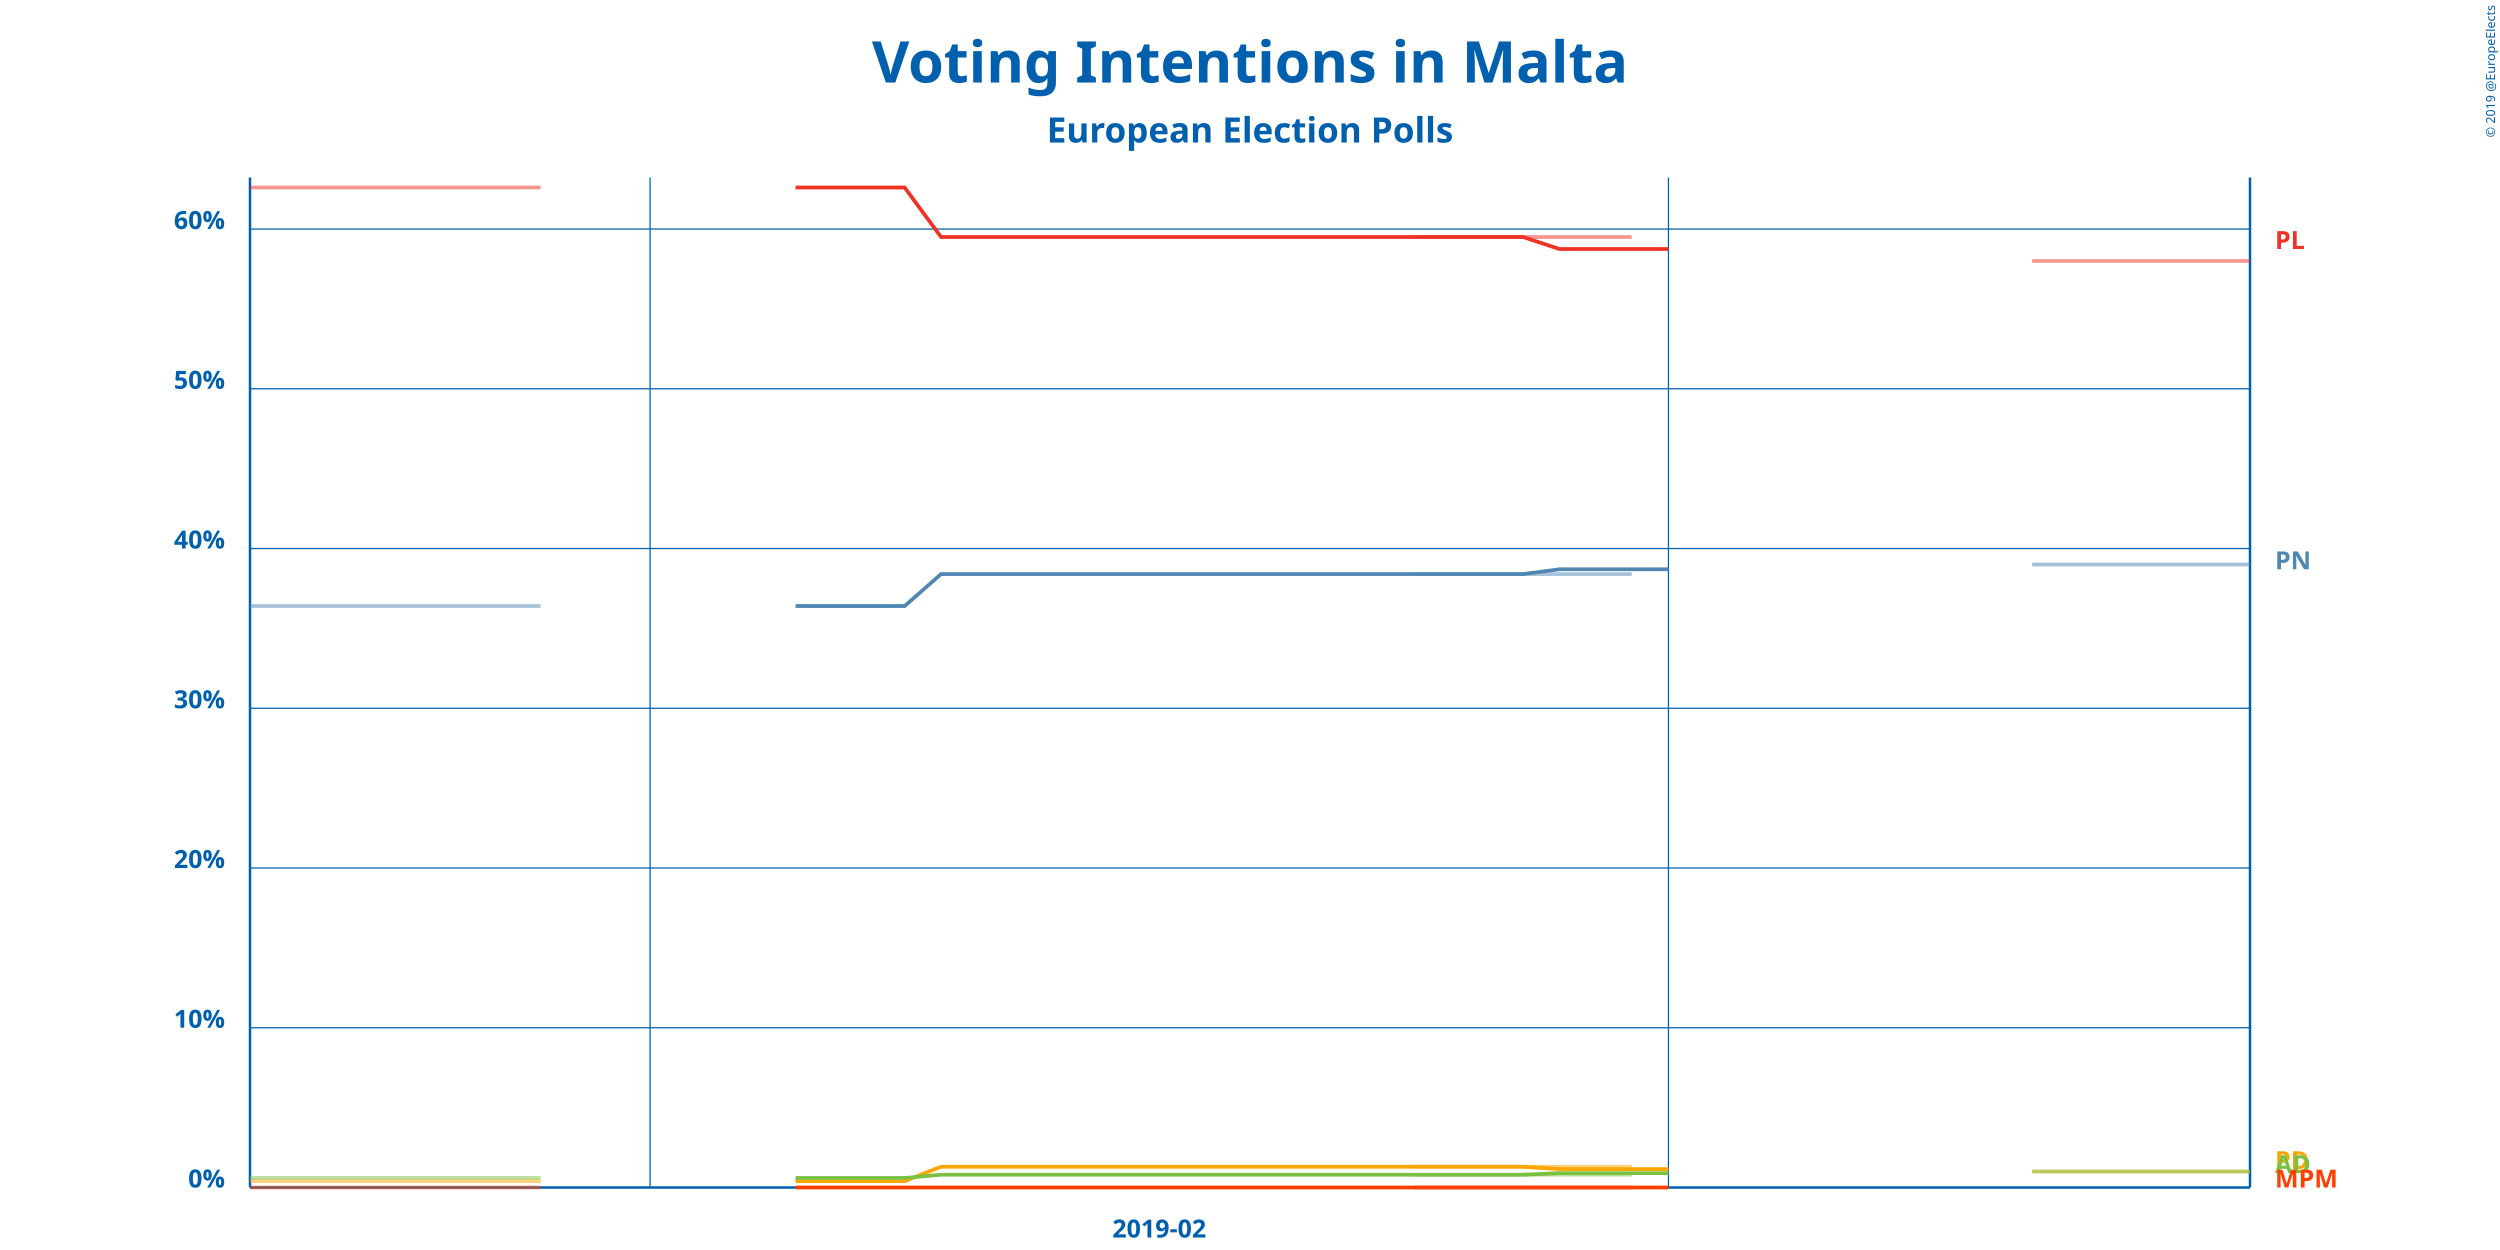
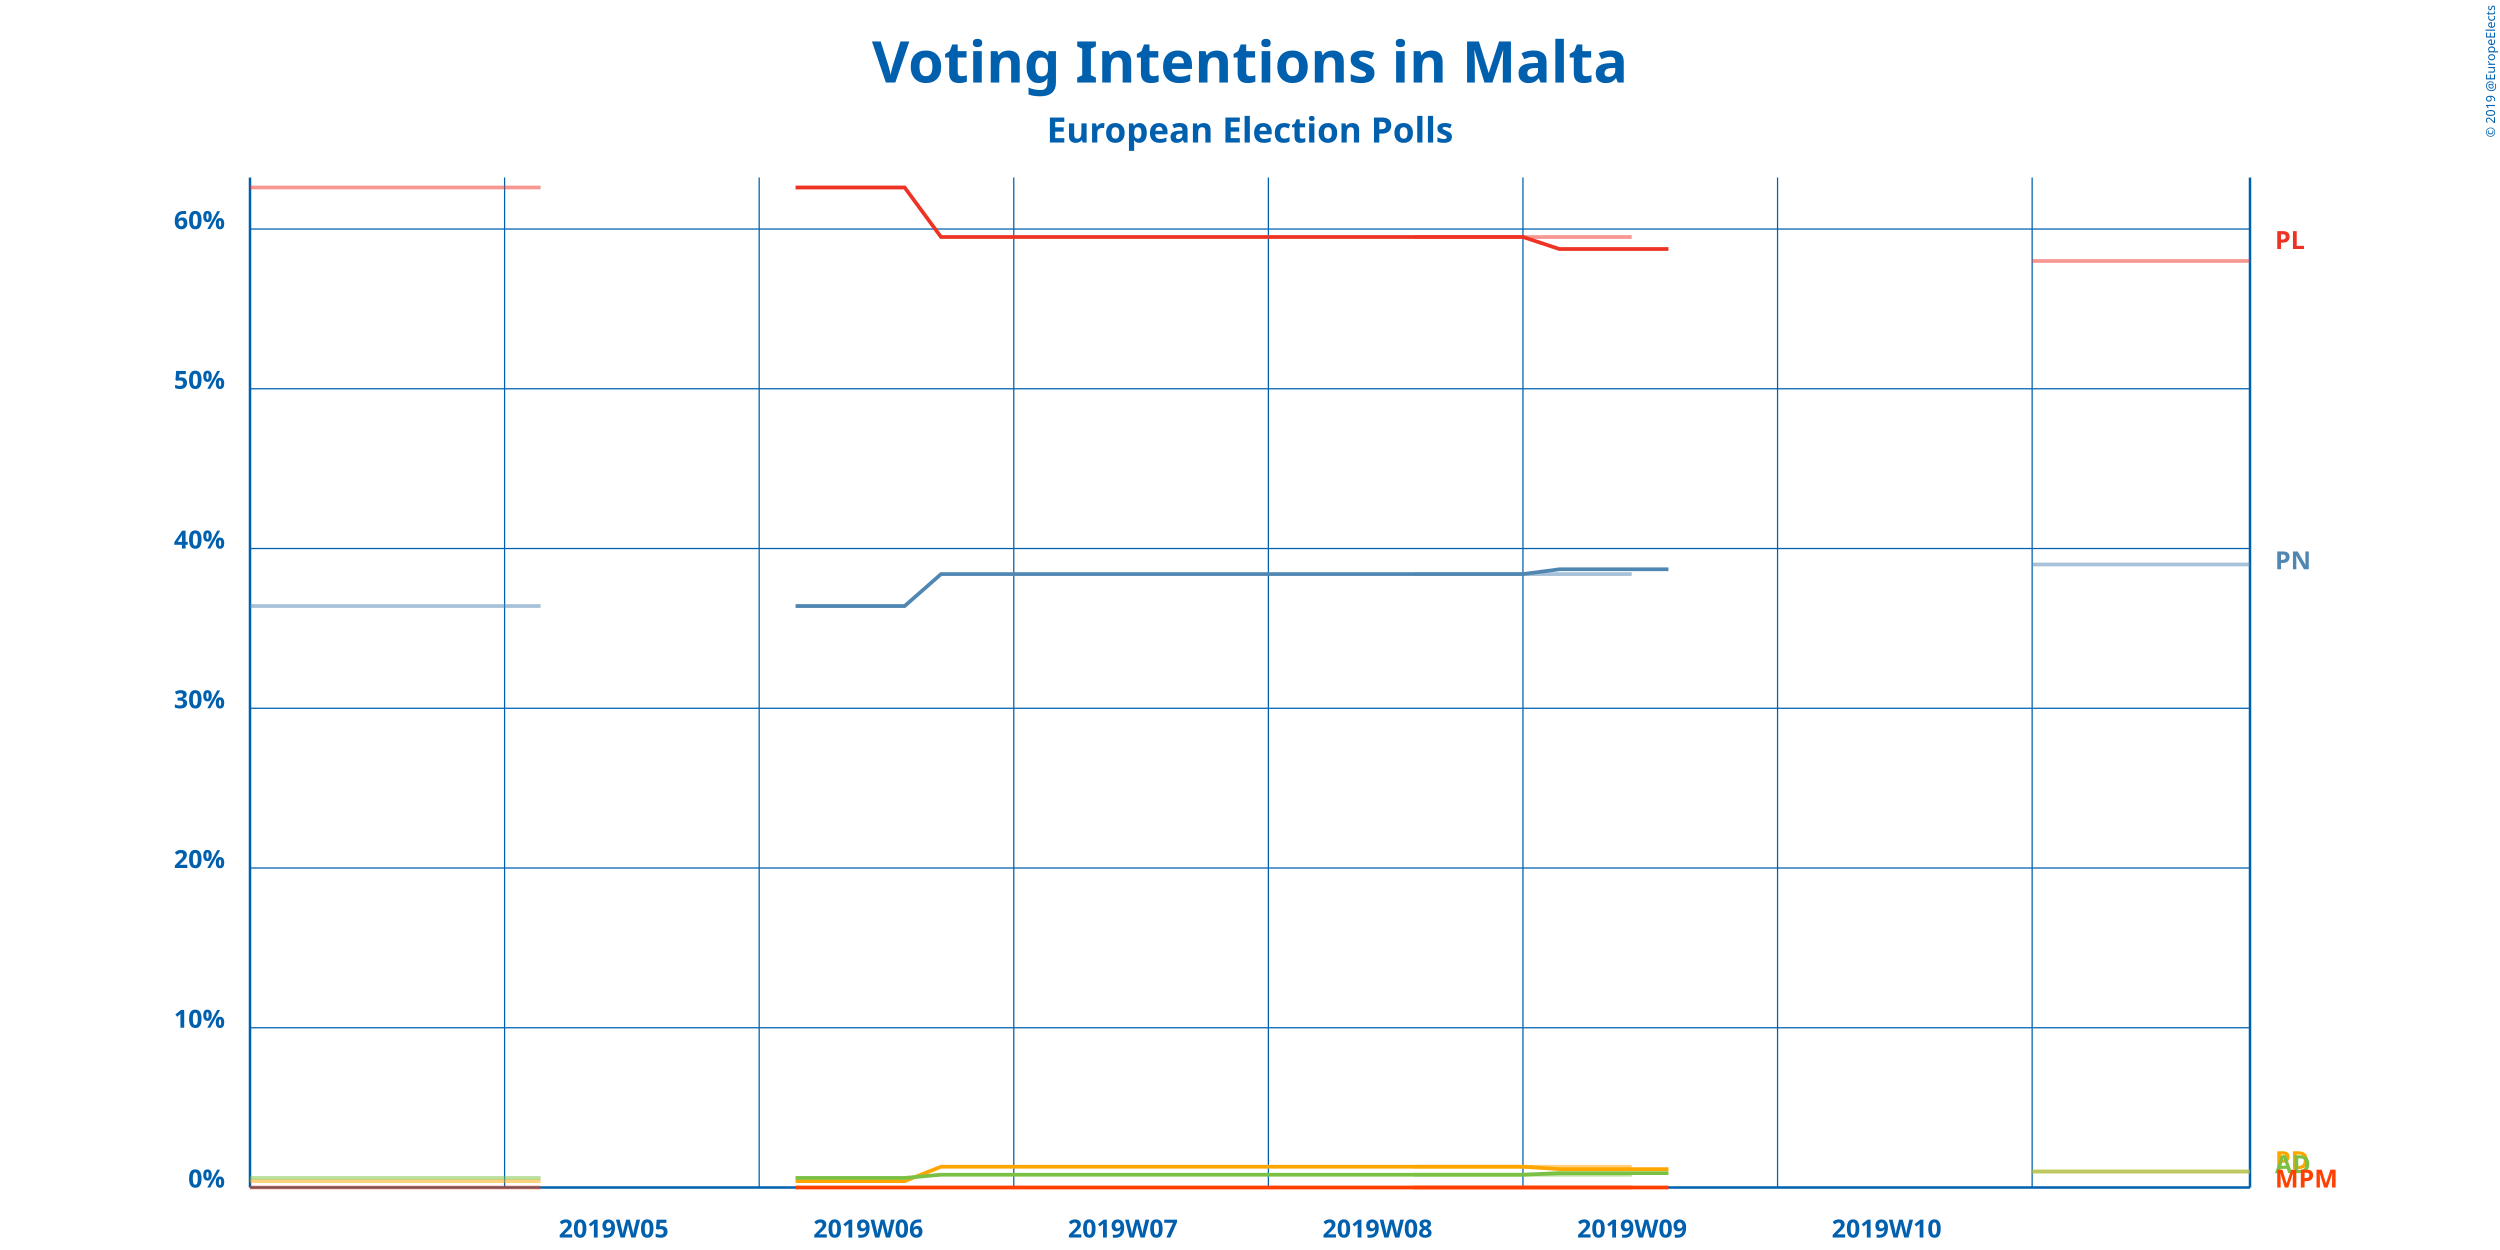
<svg HEIGHT="1000" WIDTH="2000">
  <rect fill="#FFFFFF" height="1000" stroke="none" width="2000" x="0" y="0" />
  <text fill="#0060AE" font-family="'Advent Pro'" font-size="46px" font-style="normal" font-weight="bold" text-align="center" text-anchor="middle" x="1000" y="66">Voting Intentions in Malta</text>
  <text fill="#0060AE" font-family="'Advent Pro'" font-size="28px" font-style="normal" font-weight="bold" text-align="center" text-anchor="middle" x="1000" y="114">European Election Polls</text>
  <text fill="#0060AE" font-family="'Advent Pro'" font-size="10px" font-style="normal" font-weight="normal" text-align="center" text-anchor="end" transform="rotate(270)" x="-4" y="1996">© 2019 @EuropeElects</text>
  <g>
    <g>
      <line stroke="#0060AE" stroke-width="2" x1="200.0" x2="1800.0" y1="950.0" y2="950.0" />
      <text fill="#0060AE" font-family="'Advent Pro'" font-size="20px" font-style="normal" font-weight="bold" text-align="center" text-anchor="end" x="180.0" y="950.0">0%</text>
      <line stroke="#0060AE" stroke-width="2" x1="200.0" x2="200.0" y1="950.0" y2="142.0" />
      <line stroke="#0060AE" stroke-width="2" x1="1800.0" x2="1800.0" y1="950.0" y2="142.0" />
-       <line stroke="#0060AE" stroke-width="1" x1="520.058" x2="520.058" y1="950.0" y2="142.0" />
-       <text fill="#0060AE" font-family="'Advent Pro'" font-size="20px" font-style="normal" font-weight="bold" text-align="center" text-anchor="middle" x="927.405" y="990.0">2019-02</text>
-       <line stroke="#0060AE" stroke-width="1" x1="1334.752" x2="1334.752" y1="950.0" y2="142.0" />
+       <line stroke="#0060AE" stroke-width="1" x1="403.673" x2="403.673" y1="950.0" y2="142.0" />
+       <text fill="#0060AE" font-family="'Advent Pro'" font-size="20px" font-style="normal" font-weight="bold" text-align="center" text-anchor="middle" x="490.962" y="990.0">2019W05</text>
+       <line stroke="#0060AE" stroke-width="1" x1="607.347" x2="607.347" y1="950.0" y2="142.0" />
+       <text fill="#0060AE" font-family="'Advent Pro'" font-size="20px" font-style="normal" font-weight="bold" text-align="center" text-anchor="middle" x="694.635" y="990.0">2019W06</text>
+       <line stroke="#0060AE" stroke-width="1" x1="811.02" x2="811.02" y1="950.0" y2="142.0" />
+       <text fill="#0060AE" font-family="'Advent Pro'" font-size="20px" font-style="normal" font-weight="bold" text-align="center" text-anchor="middle" x="898.309" y="990.0">2019W07</text>
+       <line stroke="#0060AE" stroke-width="1" x1="1014.694" x2="1014.694" y1="950.0" y2="142.0" />
+       <text fill="#0060AE" font-family="'Advent Pro'" font-size="20px" font-style="normal" font-weight="bold" text-align="center" text-anchor="middle" x="1101.982" y="990.0">2019W08</text>
+       <line stroke="#0060AE" stroke-width="1" x1="1218.367" x2="1218.367" y1="950.0" y2="142.0" />
+       <text fill="#0060AE" font-family="'Advent Pro'" font-size="20px" font-style="normal" font-weight="bold" text-align="center" text-anchor="middle" x="1305.656" y="990.0">2019W09</text>
+       <line stroke="#0060AE" stroke-width="1" x1="1422.04" x2="1422.04" y1="950.0" y2="142.0" />
+       <text fill="#0060AE" font-family="'Advent Pro'" font-size="20px" font-style="normal" font-weight="bold" text-align="center" text-anchor="middle" x="1509.329" y="990.0">2019W10</text>
+       <line stroke="#0060AE" stroke-width="1" x1="1625.714" x2="1625.714" y1="950.0" y2="142.0" />
      <line stroke="#0060AE" stroke-width="1" x1="200.0" x2="1800.0" y1="822.204" y2="822.204" />
      <text fill="#0060AE" font-family="'Advent Pro'" font-size="20px" font-style="normal" font-weight="bold" text-align="center" text-anchor="end" x="180.0" y="822.204">10%</text>
      <line stroke="#0060AE" stroke-width="1" x1="200.0" x2="1800.0" y1="694.409" y2="694.409" />
      <text fill="#0060AE" font-family="'Advent Pro'" font-size="20px" font-style="normal" font-weight="bold" text-align="center" text-anchor="end" x="180.0" y="694.409">20%</text>
      <line stroke="#0060AE" stroke-width="1" x1="200.0" x2="1800.0" y1="566.613" y2="566.613" />
      <text fill="#0060AE" font-family="'Advent Pro'" font-size="20px" font-style="normal" font-weight="bold" text-align="center" text-anchor="end" x="180.0" y="566.613">30%</text>
      <line stroke="#0060AE" stroke-width="1" x1="200.0" x2="1800.0" y1="438.818" y2="438.818" />
      <text fill="#0060AE" font-family="'Advent Pro'" font-size="20px" font-style="normal" font-weight="bold" text-align="center" text-anchor="end" x="180.0" y="438.818">40%</text>
      <line stroke="#0060AE" stroke-width="1" x1="200.0" x2="1800.0" y1="311.022" y2="311.022" />
      <text fill="#0060AE" font-family="'Advent Pro'" font-size="20px" font-style="normal" font-weight="bold" text-align="center" text-anchor="end" x="180.0" y="311.022">50%</text>
      <line stroke="#0060AE" stroke-width="1" x1="200.0" x2="1800.0" y1="183.227" y2="183.227" />
      <text fill="#0060AE" font-family="'Advent Pro'" font-size="20px" font-style="normal" font-weight="bold" text-align="center" text-anchor="end" x="180.0" y="183.227">60%</text>
    </g>
    <g>
      <line stroke="#EE3224" stroke-opacity="0.5" stroke-width="3" x1="1625.714" x2="1800.0" y1="208.786" y2="208.786" />
      <line stroke="#5087B2" stroke-opacity="0.5" stroke-width="3" x1="1625.714" x2="1800.0" y1="451.597" y2="451.597" />
      <line stroke="#FFA500" stroke-opacity="0.5" stroke-width="3" x1="1625.714" x2="1800.0" y1="937.22" y2="937.22" />
      <line stroke="#7AC143" stroke-opacity="0.5" stroke-width="3" x1="1625.714" x2="1800.0" y1="937.22" y2="937.22" />
      <line stroke="#EE3224" stroke-opacity="0.5" stroke-width="3" x1="1131.078" x2="1305.365" y1="189.617" y2="189.617" />
      <line stroke="#5087B2" stroke-opacity="0.5" stroke-width="3" x1="1131.078" x2="1305.365" y1="459.265" y2="459.265" />
      <line stroke="#FFA500" stroke-opacity="0.5" stroke-width="3" x1="1131.078" x2="1305.365" y1="933.387" y2="933.387" />
      <line stroke="#7AC143" stroke-opacity="0.5" stroke-width="3" x1="1131.078" x2="1305.365" y1="939.776" y2="939.776" />
      <line stroke="#FF4000" stroke-opacity="0.5" stroke-width="3" x1="1131.078" x2="1305.365" y1="950.0" y2="950.0" />
      <line stroke-opacity="0.5" stroke-width="3" x1="1131.078" x2="1305.365" y1="950.0" y2="950.0" />
      <line stroke="#EE3224" stroke-opacity="0.5" stroke-width="3" x1="200.0" x2="432.479" y1="150.0" y2="150.0" />
      <line stroke="#5087B2" stroke-opacity="0.5" stroke-width="3" x1="200.0" x2="432.479" y1="484.824" y2="484.824" />
      <line stroke="#FFA500" stroke-opacity="0.5" stroke-width="3" x1="200.0" x2="432.479" y1="944.888" y2="944.888" />
      <line stroke="#7AC143" stroke-opacity="0.5" stroke-width="3" x1="200.0" x2="432.479" y1="942.332" y2="942.332" />
      <line stroke="#FF4000" stroke-opacity="0.5" stroke-width="3" x1="200.0" x2="432.479" y1="950.0" y2="950.0" />
      <line stroke-opacity="0.5" stroke-width="3" x1="200.0" x2="432.479" y1="950.0" y2="950.0" />
    </g>
    <g>
      <polyline fill="none" points="636.443,150.0 665.539,150.0 694.635,150.0 723.732,150.0 752.828,189.617 781.924,189.617 811.02,189.617 840.116,189.617 869.213,189.617 898.309,189.617 927.405,189.617 956.501,189.617 985.597,189.617 1014.694,189.617 1043.79,189.617 1072.886,189.617 1101.982,189.617 1131.078,189.617 1160.175,189.617 1189.271,189.617 1218.367,189.617 1247.463,199.201 1276.559,199.201 1305.656,199.201 1334.752,199.201" stroke="#EE3224" stroke-width="3" />
      <text fill="#EE3224" font-family="'Advent Pro'" font-size="20px" font-style="normal" font-weight="bold" text-align="center" text-anchor="start" x="1820.0" y="199.201">PL</text>
      <polyline fill="none" points="636.443,484.824 665.539,484.824 694.635,484.824 723.732,484.824 752.828,459.265 781.924,459.265 811.02,459.265 840.116,459.265 869.213,459.265 898.309,459.265 927.405,459.265 956.501,459.265 985.597,459.265 1014.694,459.265 1043.79,459.265 1072.886,459.265 1101.982,459.265 1131.078,459.265 1160.175,459.265 1189.271,459.265 1218.367,459.265 1247.463,455.431 1276.559,455.431 1305.656,455.431 1334.752,455.431" stroke="#5087B2" stroke-width="3" />
      <text fill="#5087B2" font-family="'Advent Pro'" font-size="20px" font-style="normal" font-weight="bold" text-align="center" text-anchor="start" x="1820.0" y="455.431">PN</text>
      <polyline fill="none" points="636.443,944.888 665.539,944.888 694.635,944.888 723.732,944.888 752.828,933.387 781.924,933.387 811.02,933.387 840.116,933.387 869.213,933.387 898.309,933.387 927.405,933.387 956.501,933.387 985.597,933.387 1014.694,933.387 1043.79,933.387 1072.886,933.387 1101.982,933.387 1131.078,933.387 1160.175,933.387 1189.271,933.387 1218.367,933.387 1247.463,935.304 1276.559,935.304 1305.656,935.304 1334.752,935.304" stroke="#FFA500" stroke-width="3" />
      <text fill="#FFA500" font-family="'Advent Pro'" font-size="20px" font-style="normal" font-weight="bold" text-align="center" text-anchor="start" x="1820.0" y="935.304">PD</text>
      <polyline fill="none" points="636.443,942.332 665.539,942.332 694.635,942.332 723.732,942.332 752.828,939.776 781.924,939.776 811.02,939.776 840.116,939.776 869.213,939.776 898.309,939.776 927.405,939.776 956.501,939.776 985.597,939.776 1014.694,939.776 1043.79,939.776 1072.886,939.776 1101.982,939.776 1131.078,939.776 1160.175,939.776 1189.271,939.776 1218.367,939.776 1247.463,938.498 1276.559,938.498 1305.656,938.498 1334.752,938.498" stroke="#7AC143" stroke-width="3" />
      <text fill="#7AC143" font-family="'Advent Pro'" font-size="20px" font-style="normal" font-weight="bold" text-align="center" text-anchor="start" x="1820.0" y="938.498">AD</text>
      <polyline fill="none" points="636.443,950.0 665.539,950.0 694.635,950.0 723.732,950.0 752.828,950.0 781.924,950.0 811.02,950.0 840.116,950.0 869.213,950.0 898.309,950.0 927.405,950.0 956.501,950.0 985.597,950.0 1014.694,950.0 1043.79,950.0 1072.886,950.0 1101.982,950.0 1131.078,950.0 1160.175,950.0 1189.271,950.0 1218.367,950.0 1247.463,950.0 1276.559,950.0 1305.656,950.0 1334.752,950.0" stroke="#FF4000" stroke-width="3" />
      <text fill="#FF4000" font-family="'Advent Pro'" font-size="20px" font-style="normal" font-weight="bold" text-align="center" text-anchor="start" x="1820.0" y="950.0">MPM</text>
    </g>
  </g>
</svg>
